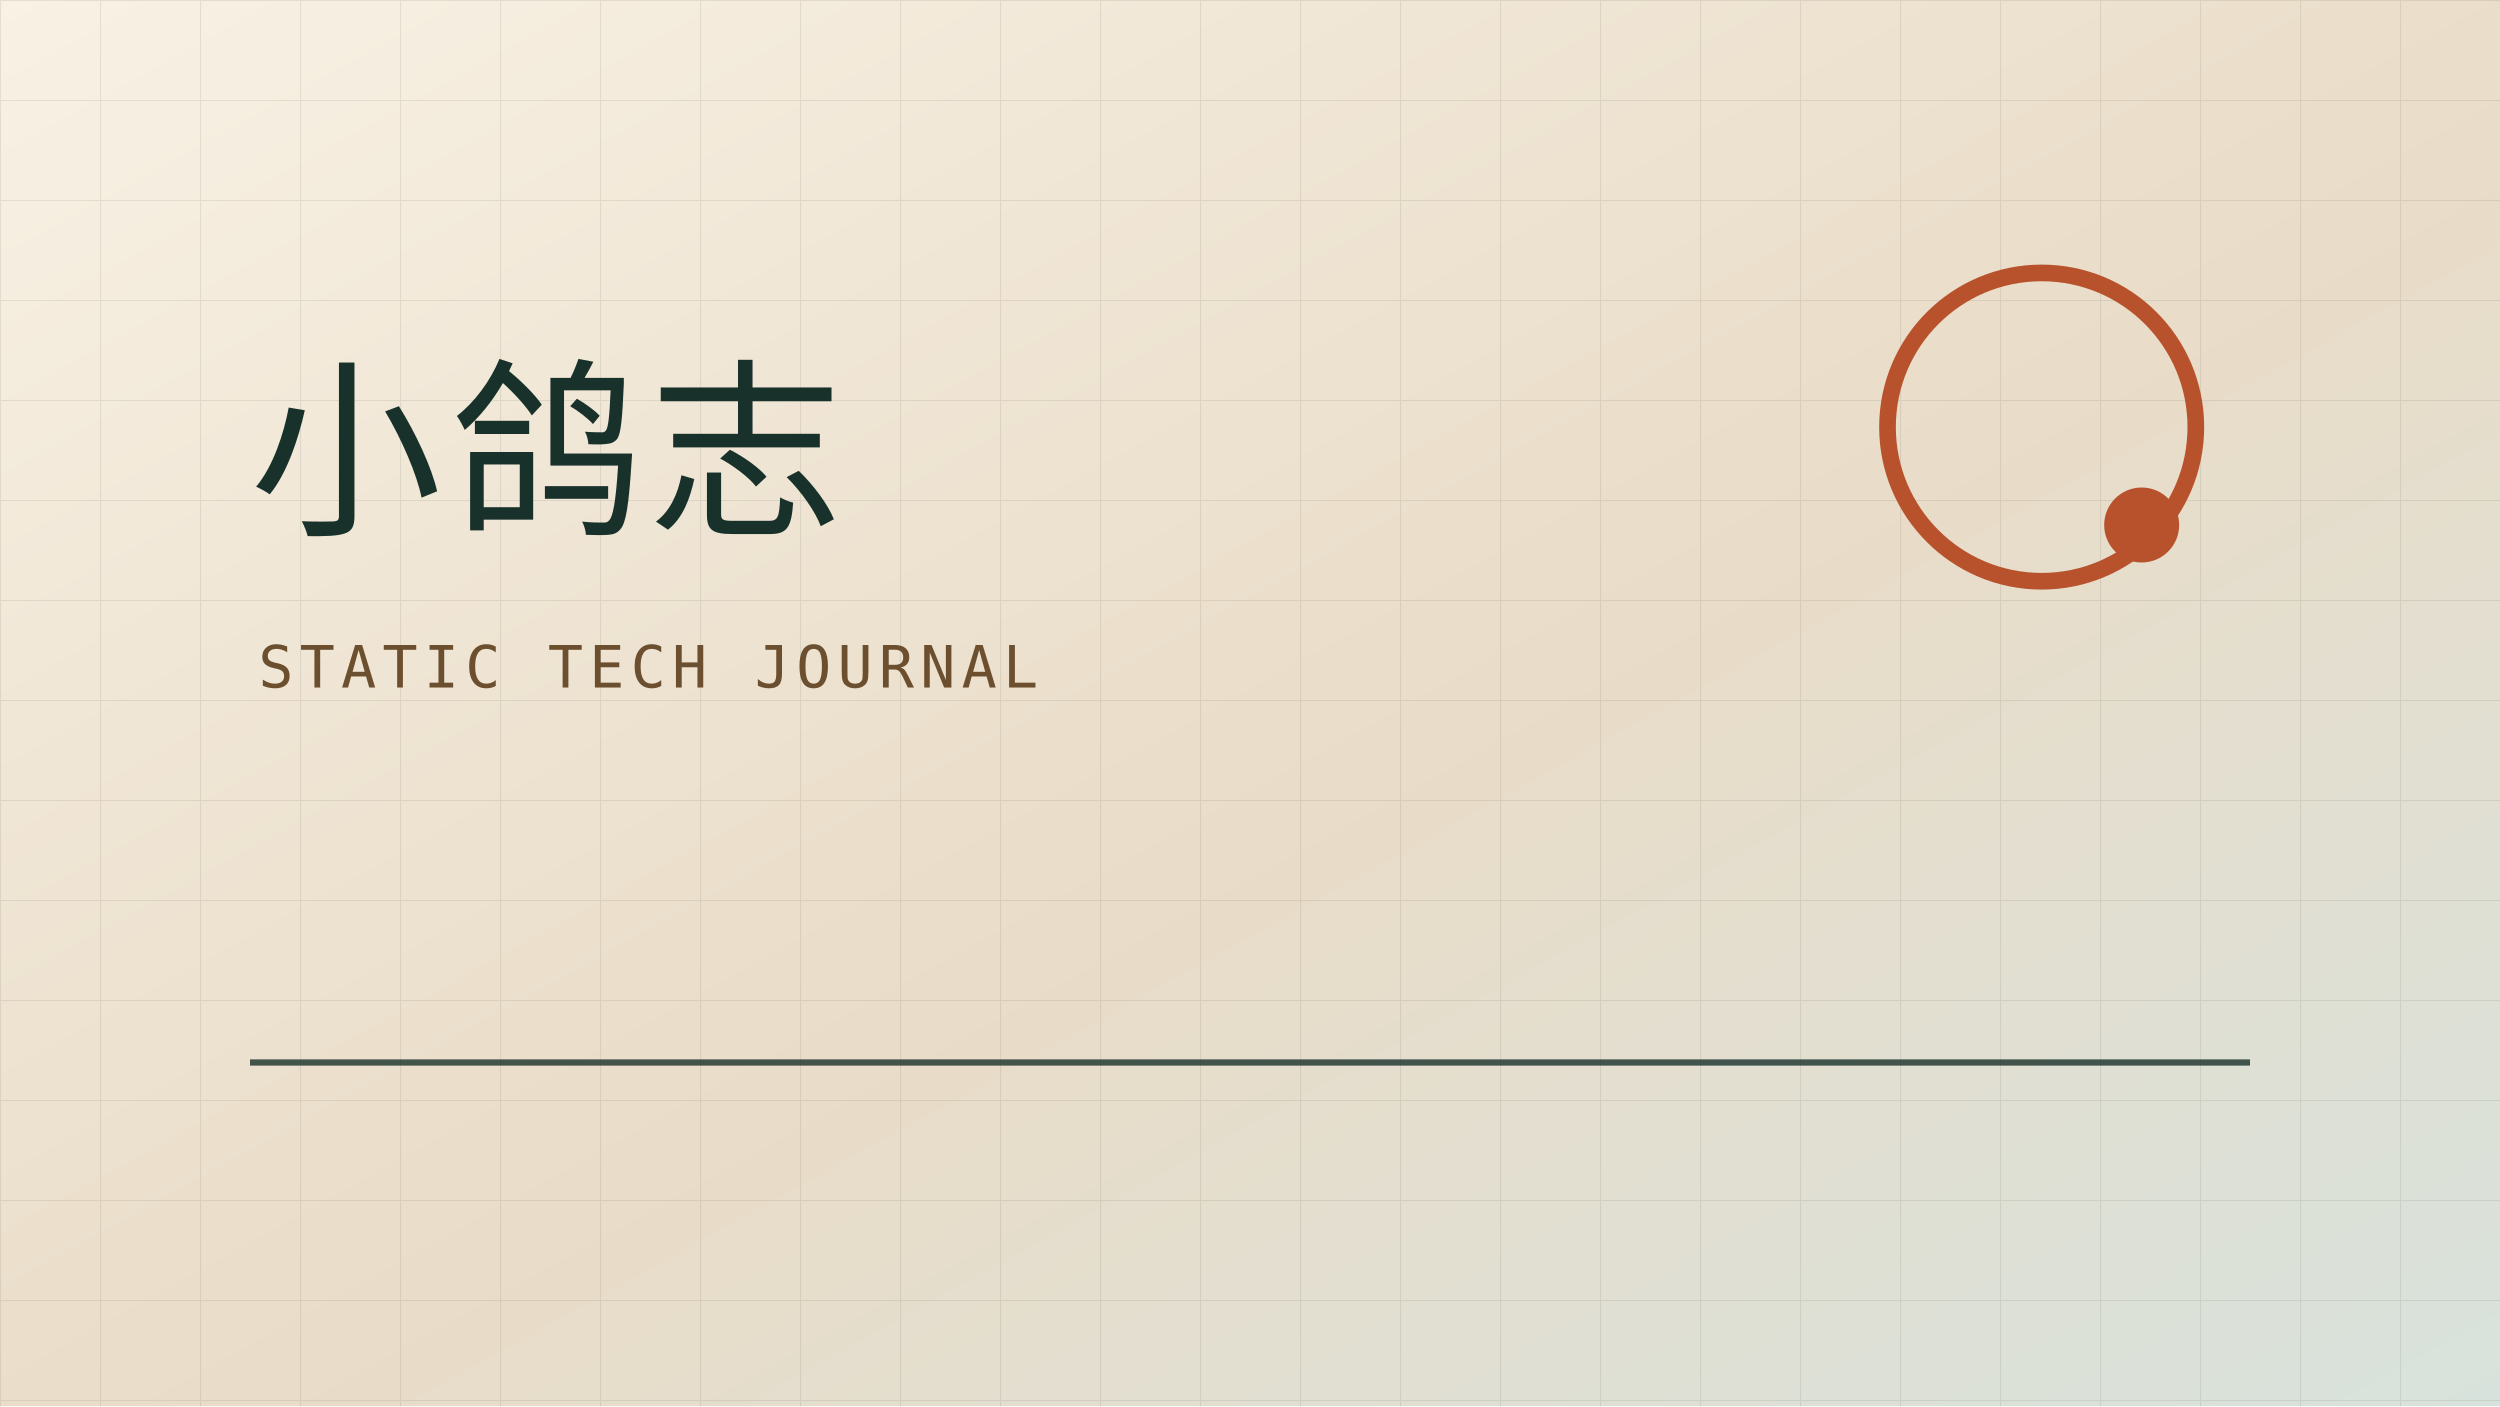
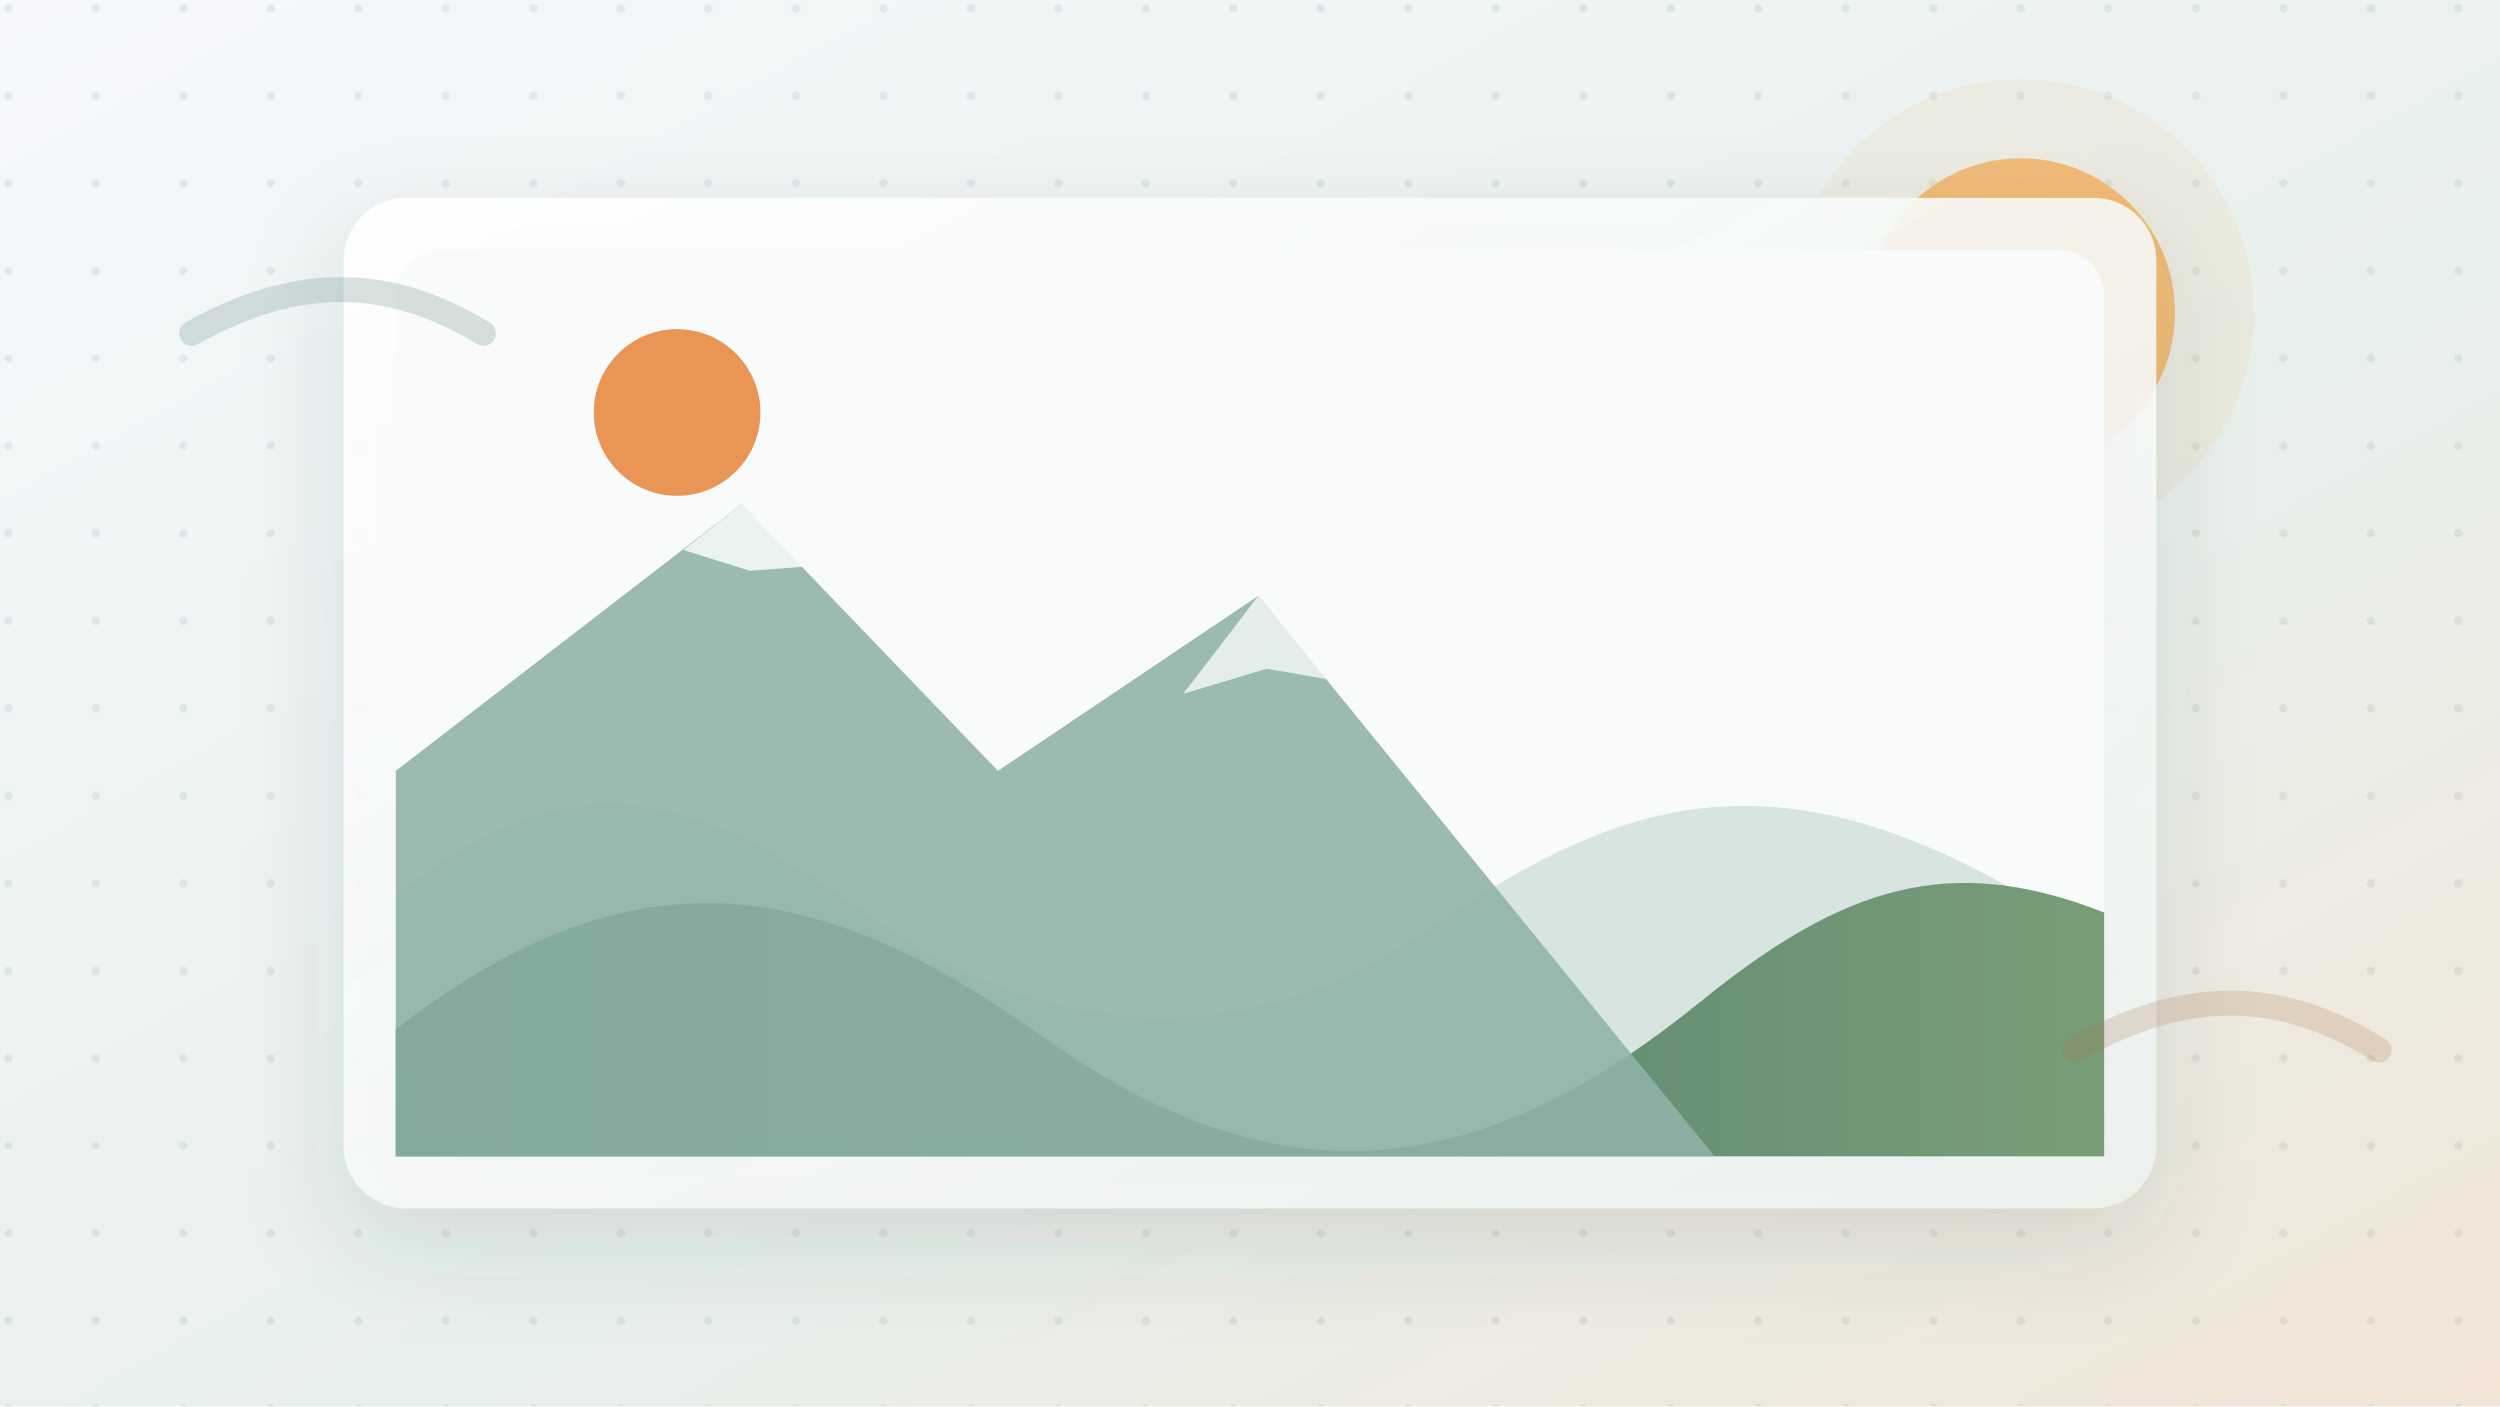
- <svg xmlns="http://www.w3.org/2000/svg" viewBox="0 0 1200 675" role="img" aria-labelledby="title desc">
+ <svg xmlns="http://www.w3.org/2000/svg" viewBox="0 0 1200 675" role="img" aria-label="Default article cover illustration">
  <defs>
    <linearGradient id="bg" x1="0" y1="0" x2="1" y2="1">
-       <stop offset="0" stop-color="#f8f1e4" />
-       <stop offset="0.55" stop-color="#e9dcc8" />
-       <stop offset="1" stop-color="#d8e2dc" />
+       <stop offset="0" stop-color="#f6f8fb" />
+       <stop offset="0.58" stop-color="#e8f0ed" />
+       <stop offset="1" stop-color="#f2e5d6" />
    </linearGradient>
-     <pattern id="grid" width="48" height="48" patternUnits="userSpaceOnUse">
-       <path d="M48 0H0V48" fill="none" stroke="#19312b" stroke-opacity="0.09" />
+     <linearGradient id="panel" x1="0" y1="0" x2="1" y2="1">
+       <stop offset="0" stop-color="#ffffff" stop-opacity="0.9" />
+       <stop offset="1" stop-color="#edf3f1" stop-opacity="0.88" />
+     </linearGradient>
+     <linearGradient id="hillFront" x1="0" y1="0" x2="1" y2="0">
+       <stop offset="0" stop-color="#2f6f68" />
+       <stop offset="1" stop-color="#7a9d78" />
+     </linearGradient>
+     <pattern id="dots" width="42" height="42" patternUnits="userSpaceOnUse">
+       <circle cx="4" cy="4" r="2" fill="#17423d" opacity="0.08" />
    </pattern>
+     <filter id="softShadow" x="-20%" y="-20%" width="140%" height="140%">
+       <feDropShadow dx="0" dy="18" stdDeviation="24" flood-color="#24413e" flood-opacity="0.14" />
+     </filter>
  </defs>
  <rect width="1200" height="675" fill="url(#bg)" />
-   <rect width="1200" height="675" fill="url(#grid)" />
-   <path d="M120 510h960" stroke="#19312b" stroke-width="3" stroke-opacity="0.8" />
-   <text x="120" y="250" font-family="Georgia, 'Times New Roman', serif" font-size="92" fill="#19312b" letter-spacing="4">小鸽志</text>
-   <text x="124" y="330" font-family="ui-monospace, SFMono-Regular, Menlo, monospace" font-size="28" fill="#6c4f2f" letter-spacing="3">STATIC TECH JOURNAL</text>
-   <circle cx="980" cy="205" r="74" fill="none" stroke="#b8522c" stroke-width="8" />
-   <circle cx="1028" cy="252" r="18" fill="#b8522c" />
+   <rect width="1200" height="675" fill="url(#dots)" />
+   <circle cx="970" cy="150" r="74" fill="#f2b66d" opacity="0.9" />
+   <circle cx="970" cy="150" r="112" fill="#f2b66d" opacity="0.12" />
+   <g filter="url(#softShadow)">
+     <rect x="165" y="95" width="870" height="485" rx="30" fill="url(#panel)" />
+     <rect x="190" y="120" width="820" height="435" rx="22" fill="#f8fbfa" />
+     <path d="M190 430C275 362 333 380 415 438C505 502 598 506 686 446C779 382 861 350 1010 455V555H190Z" fill="#d7e4df" />
+     <path d="M190 494C305 405 393 421 501 498C624 586 721 558 816 481C885 425 936 409 1010 438V555H190Z" fill="url(#hillFront)" />
+     <path d="M190 370L356 242L479 370L604 286L823 555H190Z" fill="#8fb2a7" opacity="0.88" />
+     <path d="M386 272L356 242L328 264L360 274Z" fill="#f8fbfa" opacity="0.86" />
+     <path d="M637 326L604 286L568 333L608 321Z" fill="#f8fbfa" opacity="0.78" />
+     <circle cx="325" cy="198" r="40" fill="#e89556" />
+   </g>
+   <path d="M92 160C142 132 186 132 232 160" fill="none" stroke="#315f5a" stroke-width="12" stroke-linecap="round" opacity="0.18" />
+   <path d="M996 504C1048 474 1094 474 1142 504" fill="none" stroke="#a66a3f" stroke-width="12" stroke-linecap="round" opacity="0.2" />
</svg>
